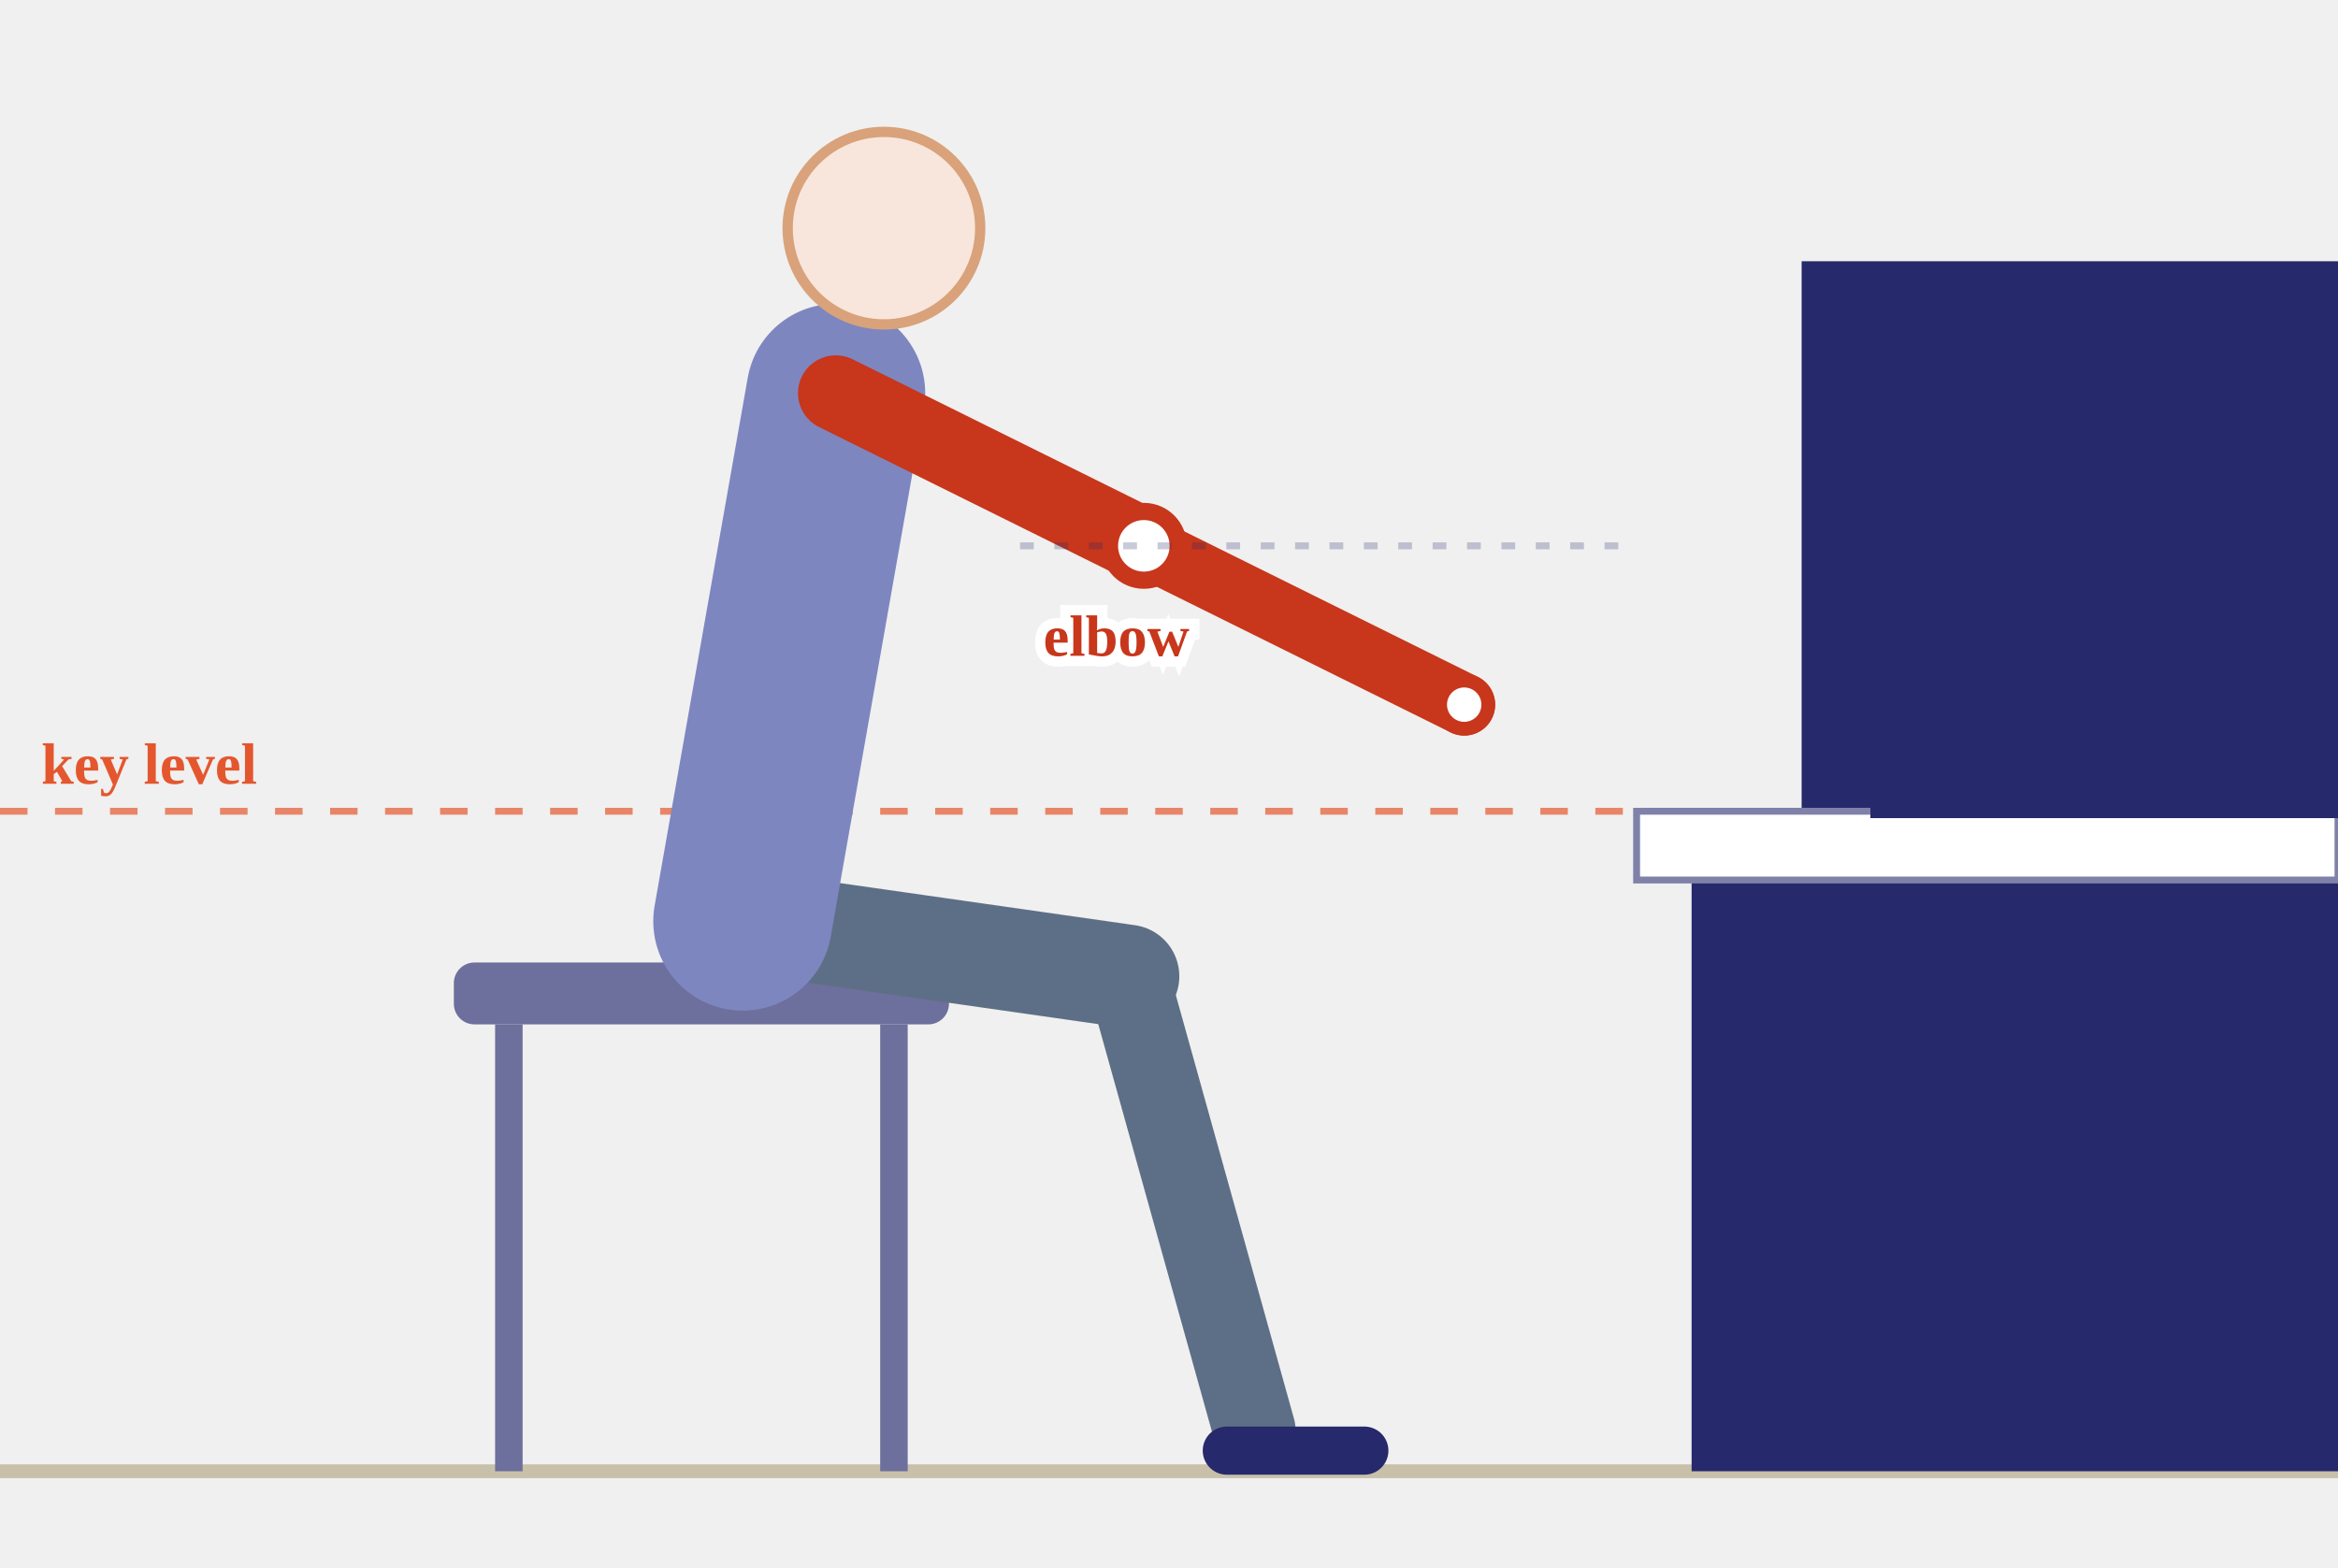
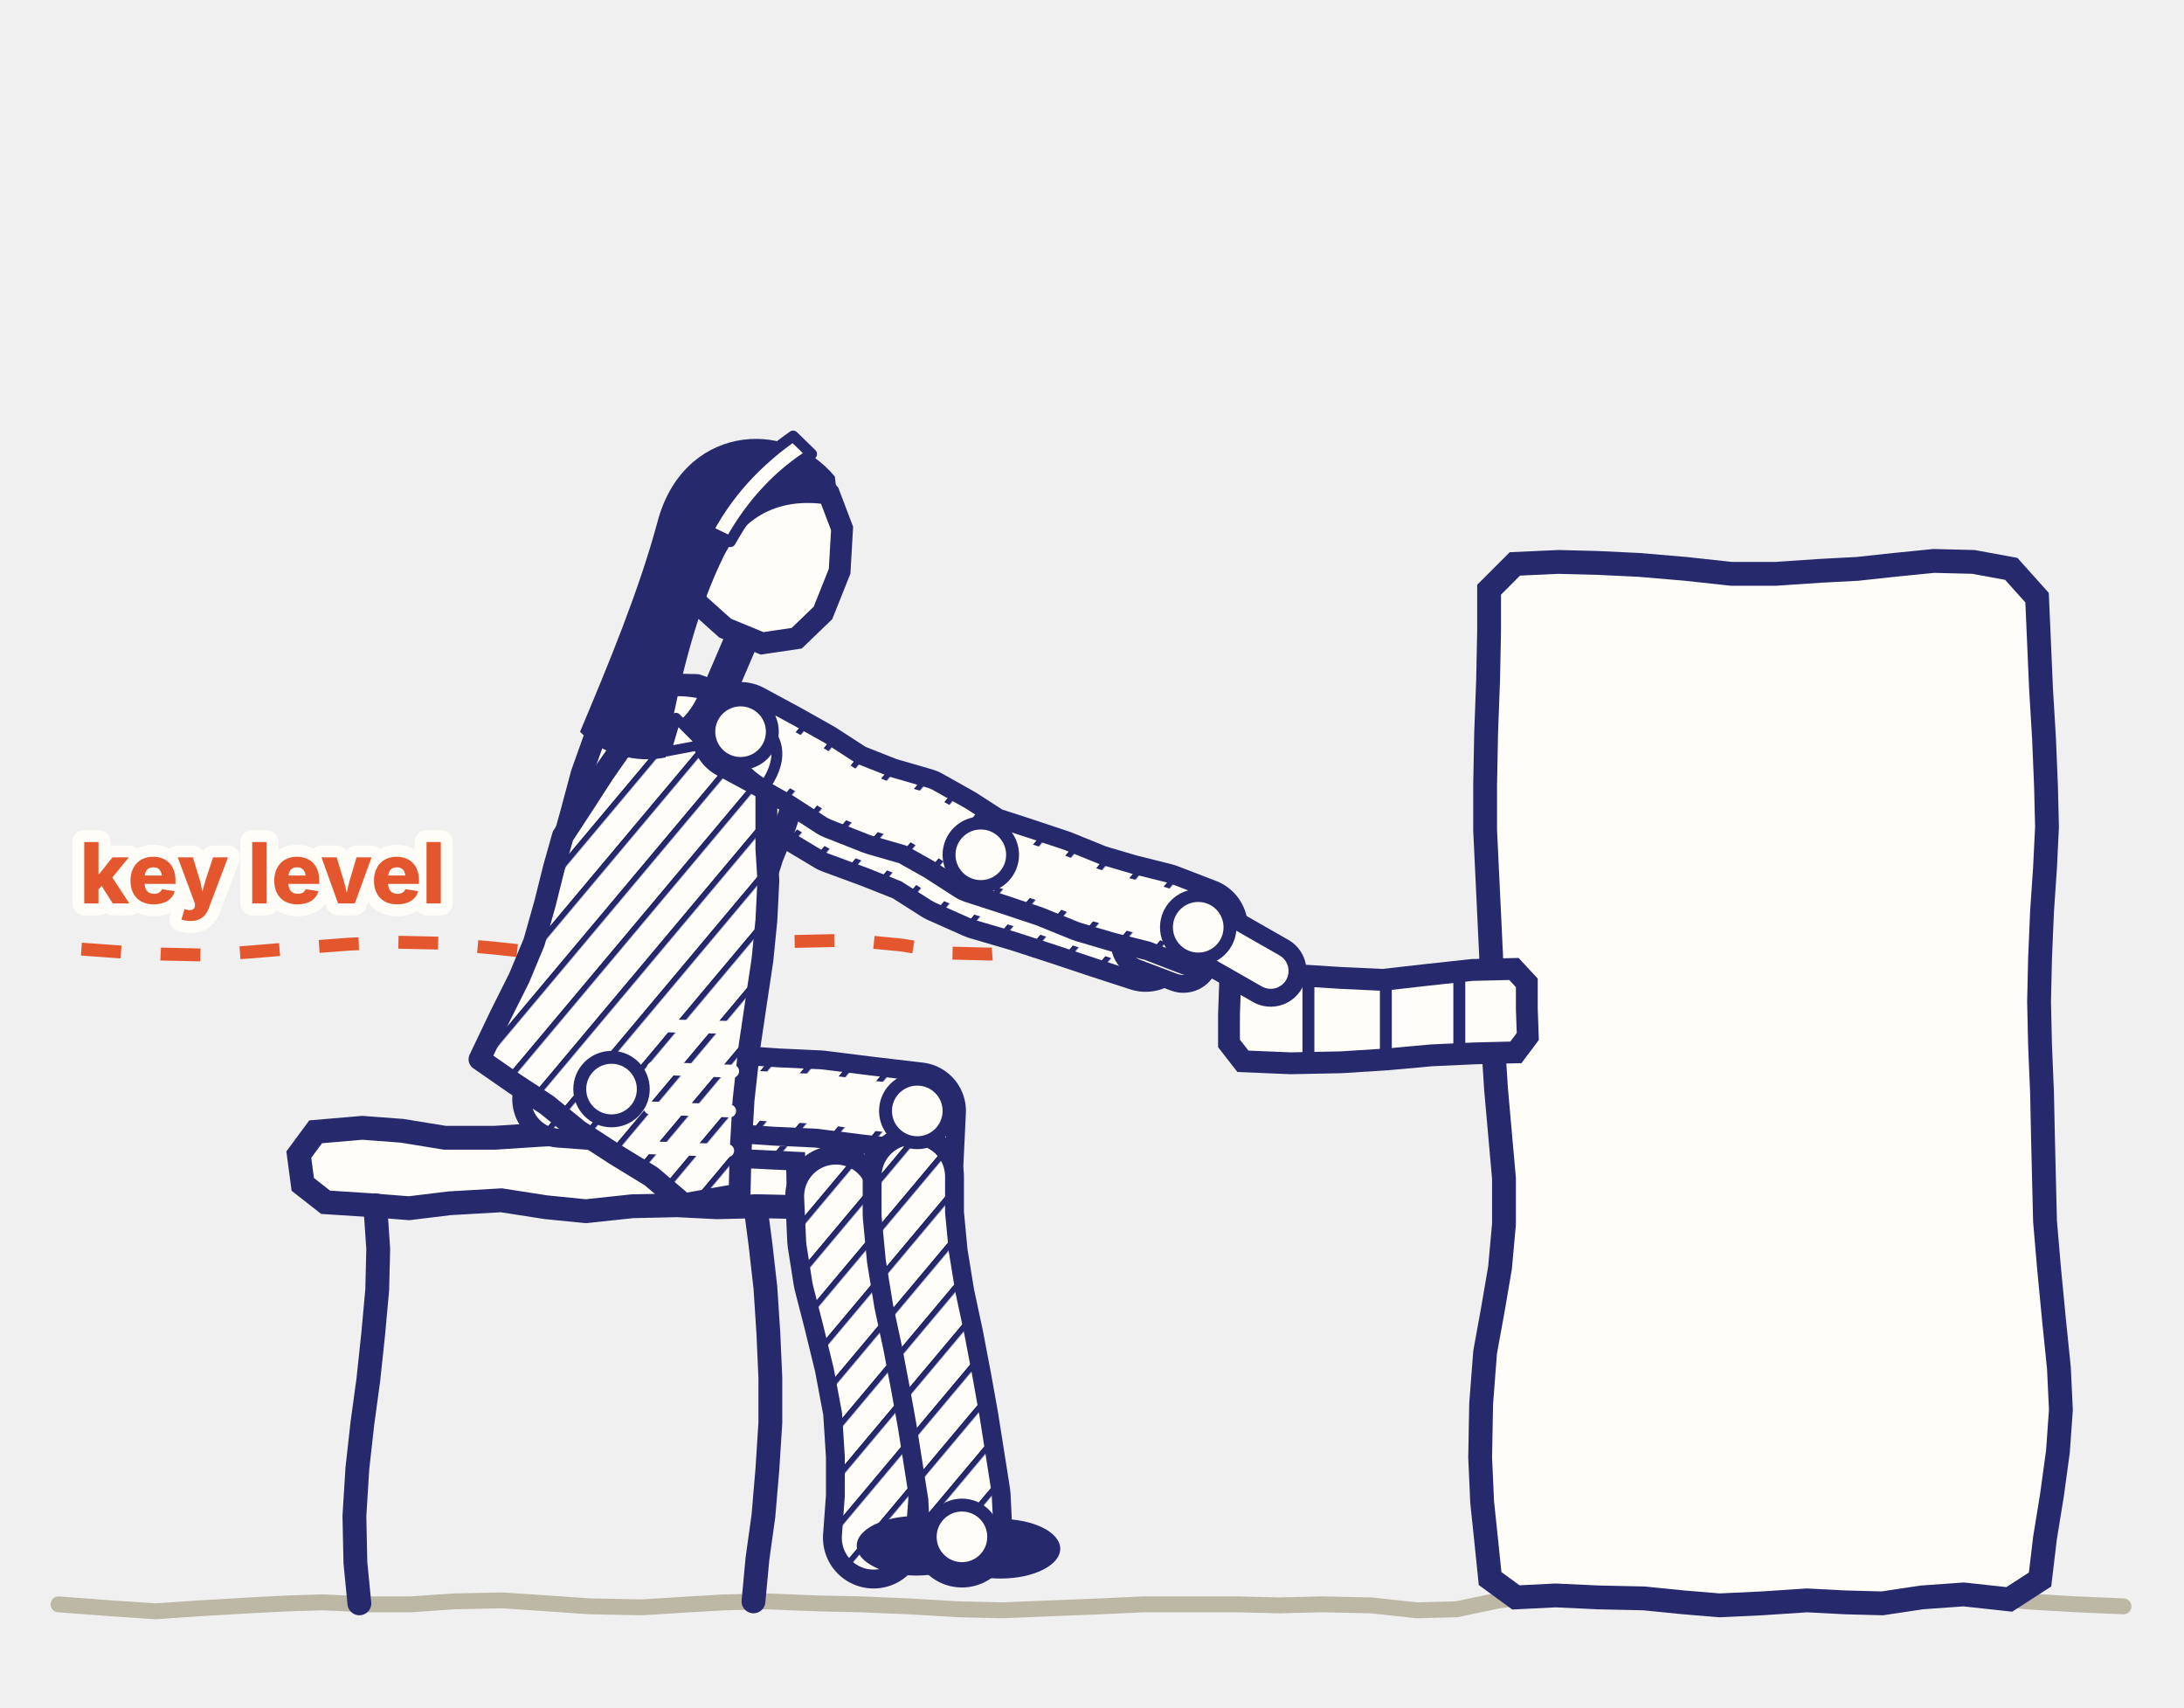
- <svg viewBox="0 0 340 228" style="width: 100%; max-width: 460px; display: block; margin: 0px auto;">
-   <line x1="0" x2="340" y1="214" y2="214" stroke="#c9c0aa" stroke-width="2" />
-   <line x1="0" x2="238" y1="118" y2="118" stroke="#e4572e" stroke-dasharray="4 4" stroke-opacity="0.7" />
-   <text x="6" y="114" font-size="8.5" font-weight="800" fill="#e4572e">key level</text>
-   <rect x="66" y="140" width="72" height="9" rx="3" fill="#6d6f9c" />
-   <line x1="74" x2="74" y1="149" y2="214" stroke="#6d6f9c" stroke-width="4" />
-   <line x1="130" x2="130" y1="149" y2="214" stroke="#6d6f9c" stroke-width="4" />
-   <line x1="108" y1="134" x2="164" y2="142" stroke="#5d6f86" stroke-width="15" stroke-linecap="round" />
-   <line x1="164" y1="142" x2="182.407" y2="208" stroke="#5d6f86" stroke-width="12" stroke-linecap="round" />
-   <line x1="178.407" y1="211" x2="198.407" y2="211" stroke="#26296b" stroke-width="7" stroke-linecap="round" />
-   <rect x="262" y="38" width="78" height="80" fill="#26296b" />
-   <rect x="246" y="128" width="94" height="86" fill="#26296b" />
-   <rect x="238" y="118" width="102" height="10" fill="#fff" stroke="#7f81a8" />
-   <rect x="272" y="115" width="68" height="4" fill="#26296b" />
-   <line x1="108" y1="134" x2="121.545" y2="57.185" stroke="#7e86c0" stroke-width="26" stroke-linecap="round" />
-   <circle cx="128.545" cy="33.185" r="14" fill="#f8e6dc" stroke="#d9a27a" stroke-width="1.5" />
-   <line x1="121.545" y1="57.185" x2="166.341" y2="79.395" stroke="#c8361b" stroke-width="11" stroke-linecap="round" />
-   <line x1="166.341" y1="79.395" x2="212.929" y2="102.494" stroke="#c8361b" stroke-width="9" stroke-linecap="round" />
-   <circle cx="166.341" cy="79.395" r="5" fill="#fff" stroke="#c8361b" stroke-width="2.5" />
-   <circle cx="212.929" cy="102.494" r="3.5" fill="#fff" stroke="#c8361b" stroke-width="2" />
-   <line x1="148.341" x2="236.341" y1="79.395" y2="79.395" stroke="#26296b" stroke-opacity="0.25" stroke-dasharray="2 3" />
-   <text x="162.341" y="95.395" font-size="8.5" font-weight="900" text-anchor="middle" stroke="#fff" stroke-width="3" paint-order="stroke" fill="#c8361b">elbow</text>
+ <svg xmlns="http://www.w3.org/2000/svg" viewBox="0 0 220 172" width="440" height="344">
+   <defs>
+     <pattern id="hpqsitfar20" width="3.2" height="3.2" patternUnits="userSpaceOnUse" patternTransform="rotate(40)">
+       <rect width="3.2" height="3.2" fill="#fffdf7" />
+       <line x1="0" y1="0" x2="0" y2="3.2" stroke="#26296b" stroke-width="1.15" />
+     </pattern>
+   </defs>
+   <path d="M5.9 161.6l5.3.4 4.5.3 4.4-.3 5.1-.3 3.9-.2 3.4-.1 4.4.2 4.5 0 4.3-.3 4.9-.1 4.5.3 4.3.3 5.3.1 4.8-.3 3.5-.2 4.3-.1 4.9.2 4.5.1 4.8.2 5.1.3 4.4.1 4.8-.2 5.1-.2 4.3-.2 4.4 0 5 0 4.3.1 4.2-.1 5 .1 4.6.5 4-.1 4.3-.9 4.3-.5 4.3.1 4.9.2 4.5.3 3.8.4 4.5-.2 4.8-.3 4.1.2 4 0 4.3-.7 4.6 0 5 .6 5.1.3 4.7.2" stroke="#bdb7a6" stroke-width="1.6" stroke-linecap="round" fill="none" />
+   <text stroke="#fffdf7" stroke-width="2.4" stroke-linejoin="round" paint-order="stroke" x="8" y="91" font-size="8.5" font-weight="800" fill="#e4572e" font-family="Inter,sans-serif">key level</text>
+   <path d="M8.2 95.6l4.1.3 4 .2 4.5.1 4.3-.3 4.8-.4 5.3-.4 4.6-.2 4.6.1 5.4.5 4.7.5 3.9-.1 4.2-.4 4.3-.4 4.5-.1 5.1-.1 4.8-.1 4.5-.1 5.1.5 4.8.8 4 .1 4.2-.3 4.4-.4 4.1-.5 4.5.1 4.9.6" stroke="#e4572e" stroke-width="1.3" stroke-dasharray="4 4" fill="none" />
+   <path d="M31.8 114l4.7-.4 4 .3 4.3.7 5.1 0 4.6-.3 4.3-.2 4.8-.4 4.4-.1 3.8.7 4.5.4 4.6-.3 2 2.1-.1 3.2-1.8 1.9-4.4-.1-4.4.1-4-.2-4.5.1-4.7.5-4-.4-4.5-.7-5.2.3-4.1.5-3.8-.3-4.6-.3-2.3-1.8-.4-3z" fill="#fffdf7" stroke="#26296b" stroke-width="2.4" />
+   <path d="M37.8 121.4l.3 4.4-.1 4.1-.4 4.4-.5 4.7-.6 4.4-.5 4.5-.3 4.8 .1 4.7 .4 4.1" stroke="#26296b" stroke-width="2.4" stroke-linecap="round" fill="none" />
+   <path d="M76.1 121.5l.5 3.8 .5 4.4 .3 4.6 .2 4.5 0 4.5-.3 4.7-.4 4.7-.6 4.3-.4 4.3" stroke="#26296b" stroke-width="2.4" stroke-linecap="round" fill="none" />
+   <path d="M152.6 56.8l4.4-.2 3.9.1 4.2.2 4.7.4 4.6.5 4.5 0 4.4-.3 3.8-.2 3.7-.4 4-.4 4 .1 3.8.7 2.6 2.9 .2 4.6 .2 4.6 .3 5 .2 4.8 .1 4.1-.2 4.1-.3 4.4-.2 4.7-.1 4.4 .1 4.4 .2 4.8 .1 4.7 .1 4.1 .1 4.1 .4 4.7 .5 5.2 .5 4.9 .2 4.2-.3 4.2-.6 4.4-.7 4.3-.5 4.2-3.1 2-4.6-.5-4.2.3-4 .6-3.7-.1-3.9-.2-4.5.3-4.3.2-3.6-.3-4-.4-4.6-.1-4.3-.2-4 .2-2.6-1.9-.4-3.9-.4-3.8-.2-4.5 .1-5.4 .4-5.2 .8-4.4 .7-4.1 .4-4.4 0-4.6-.4-4.5-.4-4.5-.3-4.7-.1-4.5-.1-4.3-.2-4.2-.2-4.2-.2-4.2 0-4.5 .1-5.2 .2-5.4 .1-4.9 0-4.2z" fill="#fffdf7" stroke="#26296b" stroke-width="2.4" />
+   <path d="M125.5 98l4.8.2 4.7.3 4.3.2 4.4-.5 4.6-.5 4.2-.1 1.3 1.4 0 2.6 .1 2.8-1.2 1.6-4.1.1-4.4.2-4.4.4-4.7.3-5.1.1-4.8-.2-1.4-1.8 0-2.9 .1-2.8z" fill="#fffdf7" stroke="#26296b" stroke-width="2.2" />
+   <g transform="translate(0.3 0.6)">
+     <line x1="131.5" y1="98.0" x2="131.5" y2="106.5" stroke="#26296b" stroke-width="1.2" stroke-linecap="round" />
+   </g>
+   <g transform="translate(0.6 0.4)">
+     <line x1="139.0" y1="98.0" x2="139.0" y2="106.5" stroke="#26296b" stroke-width="1.2" stroke-linecap="round" />
+   </g>
+   <g transform="translate(0.5 -0.3)">
+     <line x1="146.5" y1="98.0" x2="146.5" y2="106.5" stroke="#26296b" stroke-width="1.2" stroke-linecap="round" />
+   </g>
+   <g data-who="girl">
+     <path d="M56.5 110.7l4 .3 4.3.2 3.7.3 3.5.7 3.9.6 4.1.2 4.1.2 0 4.6 .1 4.5 .4 3.9 .7 3.6 1 3.9 1 4.3 .7 4.6 .3 4.4 0 4-.3 3.9" fill="none" stroke="#26296b" stroke-width="9.8" stroke-linecap="round" stroke-linejoin="round" />
+     <path d="M56.5 110.7l4 .3 4.3.2 3.7.3 3.5.7 3.9.6 4.1.2 4.1.2 0 4.6 .1 4.5 .4 3.9 .7 3.6 1 3.9 1 4.3 .7 4.6 .3 4.4 0 4-.3 3.9" fill="none" stroke="url(#hpqsitfar20)" stroke-width="6.0" stroke-linecap="round" stroke-linejoin="round" />
+     <path d="M56.5 110.7l4 .3 4.3.2 3.7.3 3.5.7 3.9.6 4.1.2 4.1.2 0 4.6 .1 4.5 .4 3.9 .7 3.6 1 3.9 1 4.3 .7 4.6 .3 4.4 0 4-.3 3.9" fill="none" stroke="#fffdf7" stroke-width="5" stroke-linecap="round" stroke-linejoin="round" />
+     <path d="M84.2 120.5l.2 4.4 .6 3.8 1 3.9 1.1 4.5 .9 4.8 .3 4.7 0 4.2-.3 4.1" fill="none" stroke="#26296b" stroke-width="10.2" stroke-linecap="round" stroke-linejoin="round" />
+     <path d="M84.2 120.5l.2 4.4 .6 3.8 1 3.9 1.1 4.5 .9 4.8 .3 4.7 0 4.2-.3 4.1" fill="none" stroke="url(#hpqsitfar20)" stroke-width="6.4" stroke-linecap="round" stroke-linejoin="round" />
+     <g transform="translate(0.3 -0.3)">
+       <ellipse cx="92.0" cy="156.0" rx="6" ry="3" fill="#26296b" />
+     </g>
+     <path d="M70 74.5l4 2.6 3.7 1.9 3.4 2 3.5 2.1 3.8 1.4 3.8 1.5 3.3 2.1 3.6 1.6 4.1 1.2 4.3 1.4 3.9 1.3 4 1.3" fill="none" stroke="#26296b" stroke-width="10.0" stroke-linecap="round" stroke-linejoin="round" />
+     <path d="M70 74.5l4 2.6 3.7 1.9 3.4 2 3.5 2.1 3.8 1.4 3.8 1.5 3.3 2.1 3.6 1.6 4.1 1.2 4.3 1.4 3.9 1.3 4 1.3" fill="none" stroke="url(#hpqsitfar20)" stroke-width="6.2" stroke-linecap="round" stroke-linejoin="round" />
+     <path d="M70 74.5l4 2.6 3.7 1.9 3.4 2 3.5 2.1 3.8 1.4 3.8 1.5 3.3 2.1 3.6 1.6 4.1 1.2 4.3 1.4 3.9 1.3 4 1.3" fill="none" stroke="#fffdf7" stroke-width="5.2" stroke-linecap="round" stroke-linejoin="round" />
+     <g transform="translate(-0.5 -1)">
+       <polyline points="116.0,96.0 119.7,97.4" fill="none" stroke="#26296b" stroke-width="7.2" stroke-linecap="round" stroke-linejoin="round" />
+     </g>
+     <g transform="translate(-0.5 -1)">
+       <polyline points="116.0,96.0 119.7,97.4" fill="none" stroke="url(#hpqsitfar20)" stroke-width="3.4" stroke-linecap="round" stroke-linejoin="round" />
+     </g>
+     <g transform="translate(-0.5 -1)">
+       <polyline points="116.0,96.0 119.7,97.4" fill="none" stroke="#fffdf7" stroke-width="3.6" stroke-linecap="round" stroke-linejoin="round" />
+     </g>
+     <path d="M61.6 109.7l4.5.1 3.8 0 3.9.4 4.4.3 4.3.2 4.8.6 5.1.6-.2 4.2-.2 4 .2 4.3 .6 4.5 .9 4.6 .9 4.5 .8 4.3 .7 4 .5 4.1 .3 4.4" fill="none" stroke="#26296b" stroke-width="9.8" stroke-linecap="round" stroke-linejoin="round" />
+     <path d="M61.6 109.7l4.5.1 3.8 0 3.9.4 4.4.3 4.3.2 4.8.6 5.1.6-.2 4.2-.2 4 .2 4.3 .6 4.5 .9 4.6 .9 4.5 .8 4.3 .7 4 .5 4.1 .3 4.4" fill="none" stroke="url(#hpqsitfar20)" stroke-width="6.0" stroke-linecap="round" stroke-linejoin="round" />
+     <path d="M61.6 109.7l4.5.1 3.8 0 3.9.4 4.4.3 4.3.2 4.8.6 5.1.6-.2 4.2-.2 4 .2 4.3 .6 4.5 .9 4.6 .9 4.5 .8 4.3 .7 4 .5 4.1 .3 4.4" fill="none" stroke="#fffdf7" stroke-width="5" stroke-linecap="round" stroke-linejoin="round" />
+     <path d="M92 118.5l0 3.8 .4 4.2 .7 4.3 .9 4.2 .8 4.2 .7 3.9 .6 3.8 .6 3.8 .2 4.1" fill="none" stroke="#26296b" stroke-width="10.2" stroke-linecap="round" stroke-linejoin="round" />
+     <path d="M92 118.5l0 3.8 .4 4.2 .7 4.3 .9 4.2 .8 4.2 .7 3.9 .6 3.8 .6 3.8 .2 4.1" fill="none" stroke="url(#hpqsitfar20)" stroke-width="6.4" stroke-linecap="round" stroke-linejoin="round" />
+     <g transform="translate(0.8 0)">
+       <ellipse cx="100.0" cy="156.0" rx="6" ry="3" fill="#26296b" />
+     </g>
+     <path d="M61.6 69.8l-1.5 3.9-1.5 4.2-1.1 4.1-1 3.6-.8 3.6-1 4.2-1.5 4.2-1.9 4.2-2.4 5 4.5 1.1 3.9 1 4.6 1.4 4.5 1.3 3.8 1.6 1.1-5.4 1.4-5.4 1.3-4.4 1.3-3.8 1.3-4 1.2-3.8 1.3-3.2 1.2-3.6 1.2-4.3-3-2.6-3.9-2.1-4.4-1.6-4.3-.1z" fill="#fffdf7" stroke="#26296b" stroke-width="2.2" stroke-linejoin="round" />
+     <path d="M48.3 106.7l2.1-4.4 1.9-3.8 1.5-3.6 1.1-3.9 .9-3.6 .9-3.2 1.9-2.9 2.2-3.4 2.3-3.3 2.4-3.1 3.8 1.1 4.1 1.6 3.9 1.2-.1 3.8 0 3.2 0 3.1 .2 3.2-.2 4-.4 4-.6 4-.7 4.7-.6 5.4-.3 5.2-.1 4.3-2.9.5-2.7.5-3.3-2.8-3.6-2.2-3.7-2.4-3.2-2.6-3.2-2.1z" fill="url(#hpqsitfar20)" stroke="#26296b" stroke-width="2.2" stroke-linejoin="round" />
+     <g transform="translate(-0.4 -1.3)">
+       <line x1="74.4" y1="104.8" x2="66.4" y2="104.6" stroke="#fffdf7" stroke-width="1.3" stroke-linecap="round" />
+     </g>
+     <g transform="translate(-0.5 -0.7)">
+       <line x1="74.3" y1="108.6" x2="66.3" y2="108.3" stroke="#fffdf7" stroke-width="1.3" stroke-linecap="round" />
+     </g>
+     <g transform="translate(-0.6 -0.3)">
+       <line x1="74.1" y1="112.2" x2="66.1" y2="111.9" stroke="#fffdf7" stroke-width="1.3" stroke-linecap="round" />
+     </g>
+     <g transform="translate(-0.7 -0.1)">
+       <line x1="74.0" y1="116.0" x2="66.0" y2="115.7" stroke="#fffdf7" stroke-width="1.3" stroke-linecap="round" />
+     </g>
+     <path d="M74.6 73.7l3.7 2 3.2 1.8 3.4 2.2 3.8 1.5 3.8 1.1 3.2 1.8 3.1 2 3.4 1.1 3.9 1.3 3.7 1.5 3.4 1 3.6.9 3.9 1.5" fill="none" stroke="#26296b" stroke-width="10.0" stroke-linecap="round" stroke-linejoin="round" />
+     <path d="M74.6 73.7l3.7 2 3.2 1.8 3.4 2.2 3.8 1.5 3.8 1.1 3.2 1.8 3.1 2 3.4 1.1 3.9 1.3 3.7 1.5 3.4 1 3.6.9 3.9 1.5" fill="none" stroke="url(#hpqsitfar20)" stroke-width="6.2" stroke-linecap="round" stroke-linejoin="round" />
+     <path d="M74.6 73.7l3.7 2 3.2 1.8 3.4 2.2 3.8 1.5 3.8 1.1 3.2 1.8 3.1 2 3.4 1.1 3.9 1.3 3.7 1.5 3.4 1 3.6.9 3.9 1.5" fill="none" stroke="#fffdf7" stroke-width="5.2" stroke-linecap="round" stroke-linejoin="round" />
+     <g transform="translate(0 -0.2)">
+       <polyline points="121.0,94.0 128.0,98.0" fill="none" stroke="#26296b" stroke-width="7.2" stroke-linecap="round" stroke-linejoin="round" />
+     </g>
+     <g transform="translate(0 -0.2)">
+       <polyline points="121.0,94.0 128.0,98.0" fill="none" stroke="url(#hpqsitfar20)" stroke-width="3.4" stroke-linecap="round" stroke-linejoin="round" />
+     </g>
+     <g transform="translate(0 -0.2)">
+       <polyline points="121.0,94.0 128.0,98.0" fill="none" stroke="#fffdf7" stroke-width="3.6" stroke-linecap="round" stroke-linejoin="round" />
+     </g>
+     <g transform="translate(0.6 -0.7)">
+       <line x1="74.7" y1="63.7" x2="72.0" y2="70.0" stroke="#26296b" stroke-width="3.4" stroke-linecap="round" />
+     </g>
+     <g transform="translate(-0.2 0.1)">
+       <path d="M71.2,69.8 Q63.8,68.2 63.8,74.4 Q69.1,74.8 71.2,69.8 Z" fill="#fffdf7" stroke="#26296b" stroke-width="1.1" stroke-linejoin="round" />
+     </g>
+     <g transform="translate(0.7 0.9)">
+       <path d="M72.8,70.2 Q79.9,73.0 76.4,78.2 Q71.8,75.6 72.8,70.2 Z" fill="#fffdf7" stroke="#26296b" stroke-width="1.1" stroke-linejoin="round" />
+     </g>
+     <g transform="translate(0.1 0.6)">
+       <path d="M70.7,74.4 l-2.7,-2.7 l-1.0,3.4 Z M70.7,74.4 l3.8,-0.7 l-1.0,3.4 Z" fill="#fffdf7" stroke="#26296b" stroke-width="1" stroke-linejoin="round" />
+     </g>
+     <g transform="translate(77.0 56.0) rotate(16.7) scale(1 1)">
+       <path d="M-8 -0.2l.9 3.8 2 2.9 3.4 1.6 4 .4 3.2-1.5 1.8-3.2 .4-4.5-1-4.2-2.3-3-3-1.9-3.3 0-3.2 2-2.3 3.5z" fill="#fffdf7" stroke="#26296b" stroke-width="2.2" />
+       <g transform="translate(-0.1 -1.1)">
+         <path d="M4.6,-8.6 C-2,-13 -11.6,-9 -11.2,1 C-11,8 -11.8,16 -12.6,23.4 C-9.8,25 -6.2,24.8 -3.6,23.4 C-4.6,15 -4.8,8 -3.8,2.2 C-3,-2.2 0,-5.4 5.8,-5.8 Z" fill="#26296b" />
+       </g>
+       <g transform="translate(-0.3 -0.8)">
+         <path d="M1.9,-10.4 C-0.4,-7.8 -2.4,-4.2 -3.4,0.4 L-5.9,0 C-4.9,-5 -2.6,-8.8 -0.4,-11.6 Z" fill="#fffdf7" stroke="#26296b" stroke-width="1.1" stroke-linejoin="round" />
+       </g>
+     </g>
+   </g>
+   <g data-who="boy" display="none">
+     <path d="M56.5 110.7l4 .3 4.3.2 3.7.3 3.5.7 3.9.6 4.1.2 4.1.2 0 4.6 .1 4.5 .4 3.9 .7 3.6 1 3.9 1 4.3 .7 4.6 .3 4.4 0 4-.3 3.9" fill="none" stroke="#26296b" stroke-width="9.8" stroke-linecap="round" stroke-linejoin="round" />
+     <path d="M56.5 110.7l4 .3 4.3.2 3.7.3 3.5.7 3.9.6 4.1.2 4.1.2 0 4.6 .1 4.5 .4 3.9 .7 3.6 1 3.9 1 4.3 .7 4.6 .3 4.4 0 4-.3 3.9" fill="none" stroke="url(#hpqsitfar20)" stroke-width="6.0" stroke-linecap="round" stroke-linejoin="round" />
+     <g transform="translate(0.3 -0.3)">
+       <ellipse cx="92.0" cy="156.0" rx="6" ry="3" fill="#26296b" />
+     </g>
+     <path d="M70 74.5l4 2.6 3.7 1.9 3.4 2 3.5 2.1 3.8 1.4 3.8 1.5 3.3 2.1 3.6 1.6 4.1 1.2 4.3 1.4 3.9 1.3 4 1.3" fill="none" stroke="#26296b" stroke-width="10.0" stroke-linecap="round" stroke-linejoin="round" />
+     <path d="M70 74.5l4 2.6 3.7 1.9 3.4 2 3.5 2.1 3.8 1.4 3.8 1.5 3.3 2.1 3.6 1.6 4.1 1.2 4.3 1.4 3.9 1.3 4 1.3" fill="none" stroke="url(#hpqsitfar20)" stroke-width="6.2" stroke-linecap="round" stroke-linejoin="round" />
+     <g transform="translate(-0.5 -1)">
+       <polyline points="116.0,96.0 119.7,97.4" fill="none" stroke="#26296b" stroke-width="7.2" stroke-linecap="round" stroke-linejoin="round" />
+     </g>
+     <g transform="translate(-0.5 -1)">
+       <polyline points="116.0,96.0 119.7,97.4" fill="none" stroke="url(#hpqsitfar20)" stroke-width="3.4" stroke-linecap="round" stroke-linejoin="round" />
+     </g>
+     <g transform="translate(-0.5 -1)">
+       <polyline points="116.0,96.0 119.7,97.4" fill="none" stroke="#fffdf7" stroke-width="3.6" stroke-linecap="round" stroke-linejoin="round" />
+     </g>
+     <path d="M61.6 109.7l4.5.1 3.8 0 3.9.4 4.4.3 4.3.2 4.8.6 5.1.6-.2 4.2-.2 4 .2 4.3 .6 4.5 .9 4.6 .9 4.5 .8 4.3 .7 4 .5 4.1 .3 4.4" fill="none" stroke="#26296b" stroke-width="9.8" stroke-linecap="round" stroke-linejoin="round" />
+     <path d="M61.6 109.7l4.5.1 3.8 0 3.9.4 4.4.3 4.3.2 4.8.6 5.1.6-.2 4.2-.2 4 .2 4.3 .6 4.5 .9 4.6 .9 4.5 .8 4.3 .7 4 .5 4.1 .3 4.4" fill="none" stroke="url(#hpqsitfar20)" stroke-width="6.0" stroke-linecap="round" stroke-linejoin="round" />
+     <g transform="translate(0.8 0)">
+       <ellipse cx="100.0" cy="156.0" rx="6" ry="3" fill="#26296b" />
+     </g>
+     <path d="M61.6 69.8l-1.5 3.9-1.5 4.2-1.1 4.1-1 3.6-.8 3.6-1 4.2-1.5 4.2-1.9 4.2-2.4 5 4.5 1.1 3.9 1 4.6 1.4 4.5 1.3 3.8 1.6 1.1-5.4 1.4-5.4 1.3-4.4 1.3-3.8 1.3-4 1.2-3.8 1.3-3.2 1.2-3.6 1.2-4.3-3-2.6-3.9-2.1-4.4-1.6-4.3-.1z" fill="url(#hpqsitfar20)" stroke="#26296b" stroke-width="2.2" stroke-linejoin="round" />
+     <path d="M74.6 73.7l3.7 2 3.2 1.8 3.4 2.2 3.8 1.5 3.8 1.1 3.2 1.8 3.1 2 3.4 1.1 3.9 1.3 3.7 1.5 3.4 1 3.6.9 3.9 1.5" fill="none" stroke="#26296b" stroke-width="10.0" stroke-linecap="round" stroke-linejoin="round" />
+     <path d="M74.6 73.7l3.7 2 3.2 1.8 3.4 2.2 3.8 1.5 3.8 1.1 3.2 1.8 3.1 2 3.4 1.1 3.9 1.3 3.7 1.5 3.4 1 3.6.9 3.9 1.5" fill="none" stroke="url(#hpqsitfar20)" stroke-width="6.2" stroke-linecap="round" stroke-linejoin="round" />
+     <g transform="translate(0 -0.2)">
+       <polyline points="121.0,94.0 128.0,98.0" fill="none" stroke="#26296b" stroke-width="7.2" stroke-linecap="round" stroke-linejoin="round" />
+     </g>
+     <g transform="translate(0 -0.2)">
+       <polyline points="121.0,94.0 128.0,98.0" fill="none" stroke="url(#hpqsitfar20)" stroke-width="3.4" stroke-linecap="round" stroke-linejoin="round" />
+     </g>
+     <g transform="translate(0 -0.2)">
+       <polyline points="121.0,94.0 128.0,98.0" fill="none" stroke="#fffdf7" stroke-width="3.6" stroke-linecap="round" stroke-linejoin="round" />
+     </g>
+     <g transform="translate(0.6 -0.7)">
+       <line x1="74.7" y1="63.7" x2="72.0" y2="70.0" stroke="#26296b" stroke-width="3.4" stroke-linecap="round" />
+     </g>
+     <g transform="translate(77.0 56.0) rotate(16.7) scale(1 1)">
+       <path d="M-8 -0.2l.9 3.8 2 2.9 3.4 1.6 4 .4 3.2-1.5 1.8-3.2 .4-4.5-1-4.2-2.3-3-3-1.9-3.3 0-3.2 2-2.3 3.5z" fill="#fffdf7" stroke="#26296b" stroke-width="2.2" />
+       <g transform="translate(-0.3 -0.8)">
+         <path d="M6.4,-6.4 C3,-12.6 -9,-12 -9.6,-1.6 C-9.4,1.6 -8.6,3 -7.4,3.4 C-6.6,0 -5,-3.4 -1.6,-4.4 C1.6,-5.4 4.4,-5.2 6.4,-6.4 Z" fill="#26296b" />
+       </g>
+     </g>
+   </g>
+   <g transform="translate(0.6 0.7)">
+     <circle cx="74.0" cy="73.0" r="3.2" fill="#fffdf7" stroke="#26296b" stroke-width="1.3" />
+   </g>
+   <g transform="translate(-0.2 0.1)">
+     <circle cx="99.0" cy="86.0" r="3.2" fill="#fffdf7" stroke="#26296b" stroke-width="1.3" />
+   </g>
+   <g transform="translate(-0.3 -0.6)">
+     <circle cx="121.0" cy="94.0" r="3.2" fill="#fffdf7" stroke="#26296b" stroke-width="1.3" />
+   </g>
+   <g transform="translate(-0.4 -0.3)">
+     <circle cx="62.0" cy="110.0" r="3.2" fill="#fffdf7" stroke="#26296b" stroke-width="1.3" />
+   </g>
+   <g transform="translate(0.4 0.9)">
+     <circle cx="92.0" cy="111.0" r="3.2" fill="#fffdf7" stroke="#26296b" stroke-width="1.3" />
+   </g>
+   <g transform="translate(0.9 -0.2)">
+     <circle cx="96.0" cy="155.0" r="3.2" fill="#fffdf7" stroke="#26296b" stroke-width="1.3" />
+   </g>
</svg>
